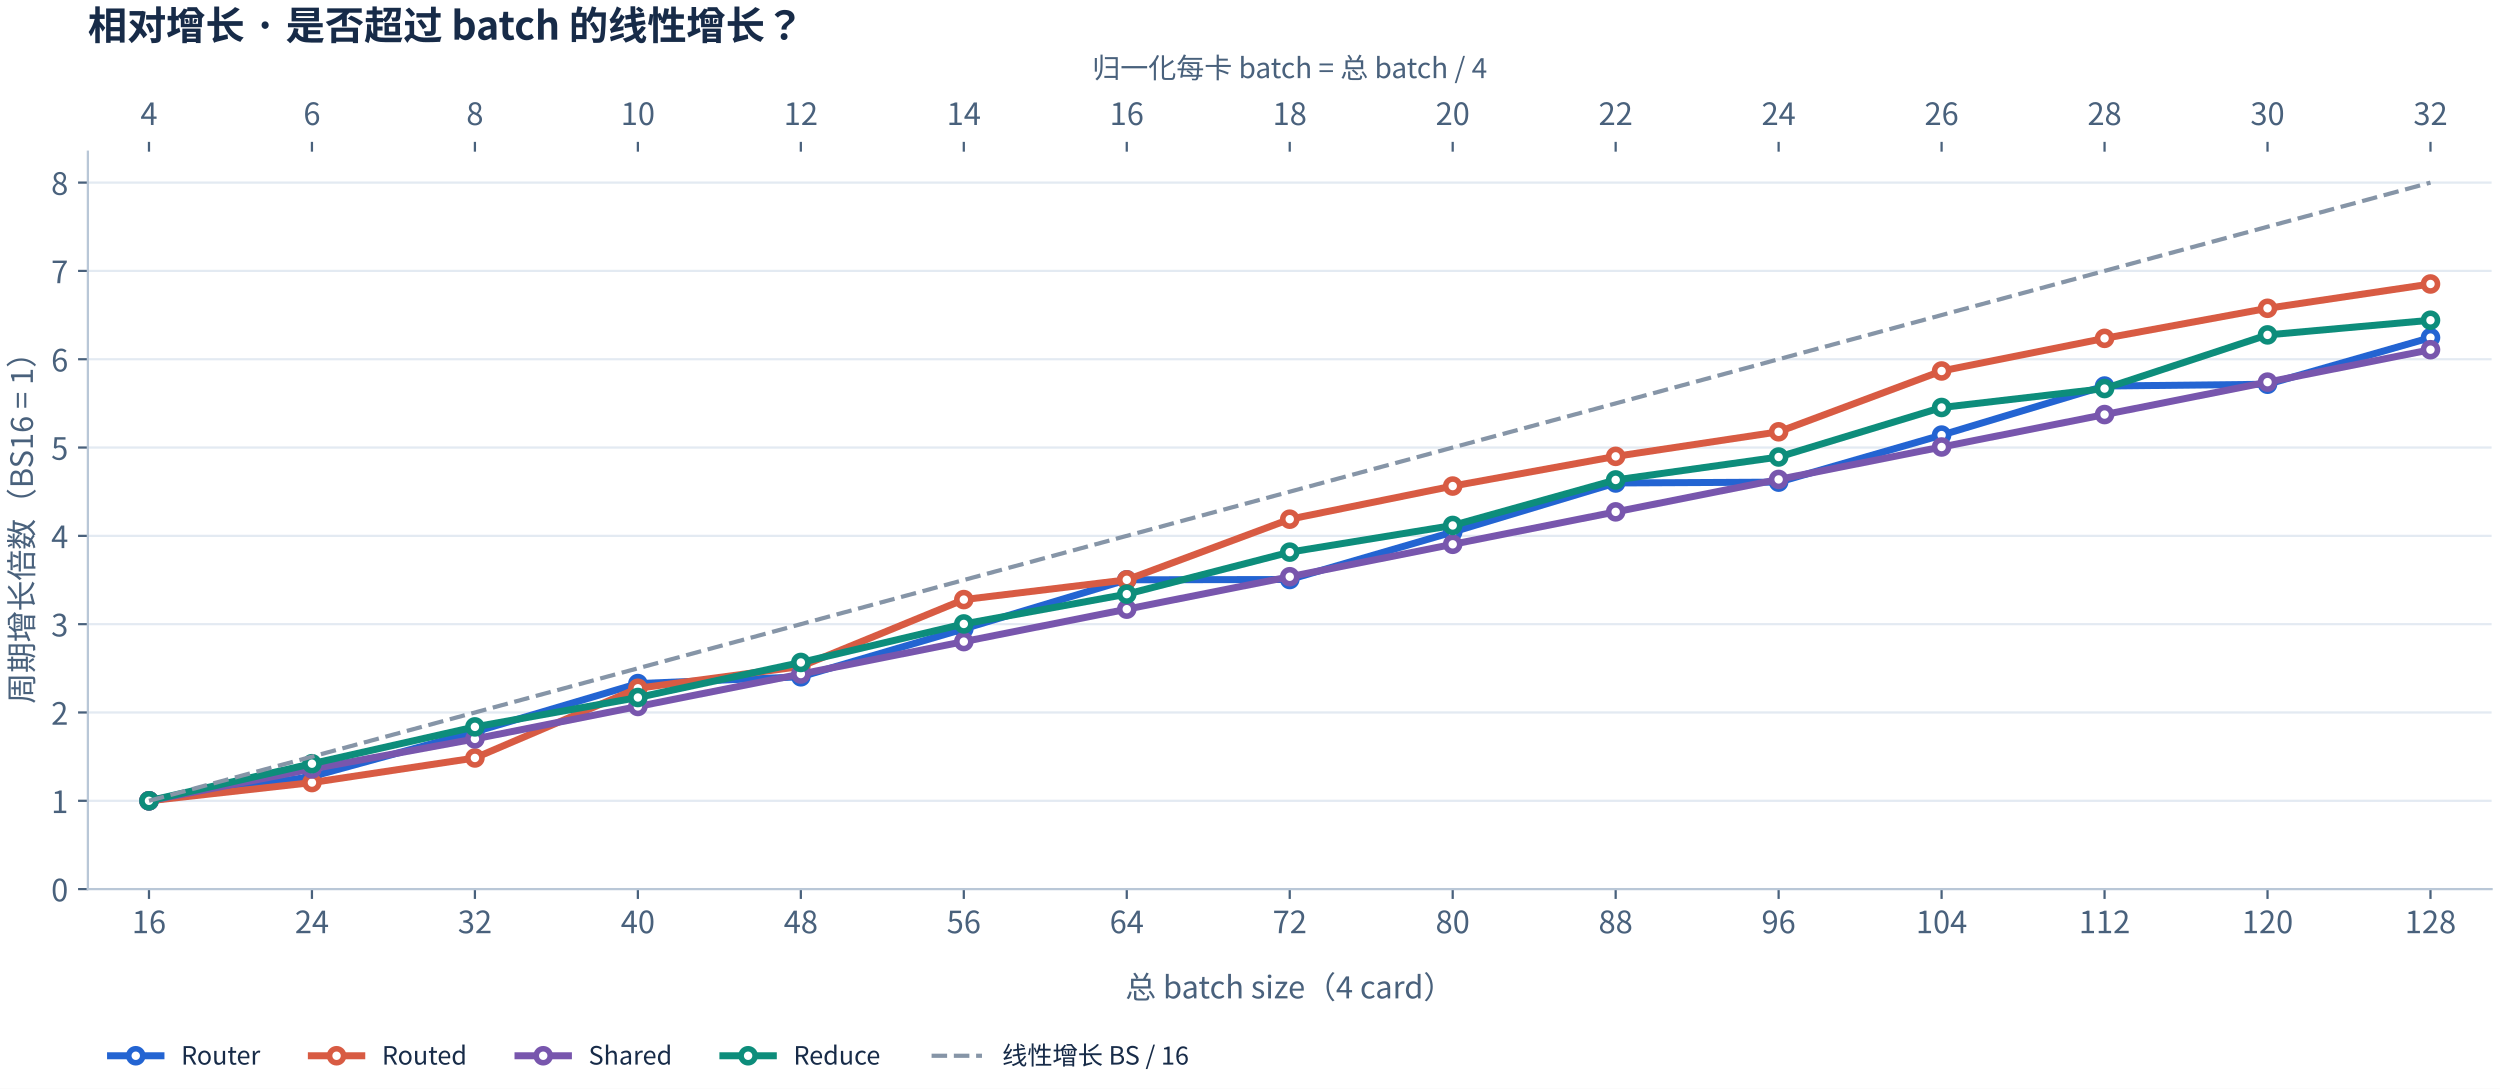
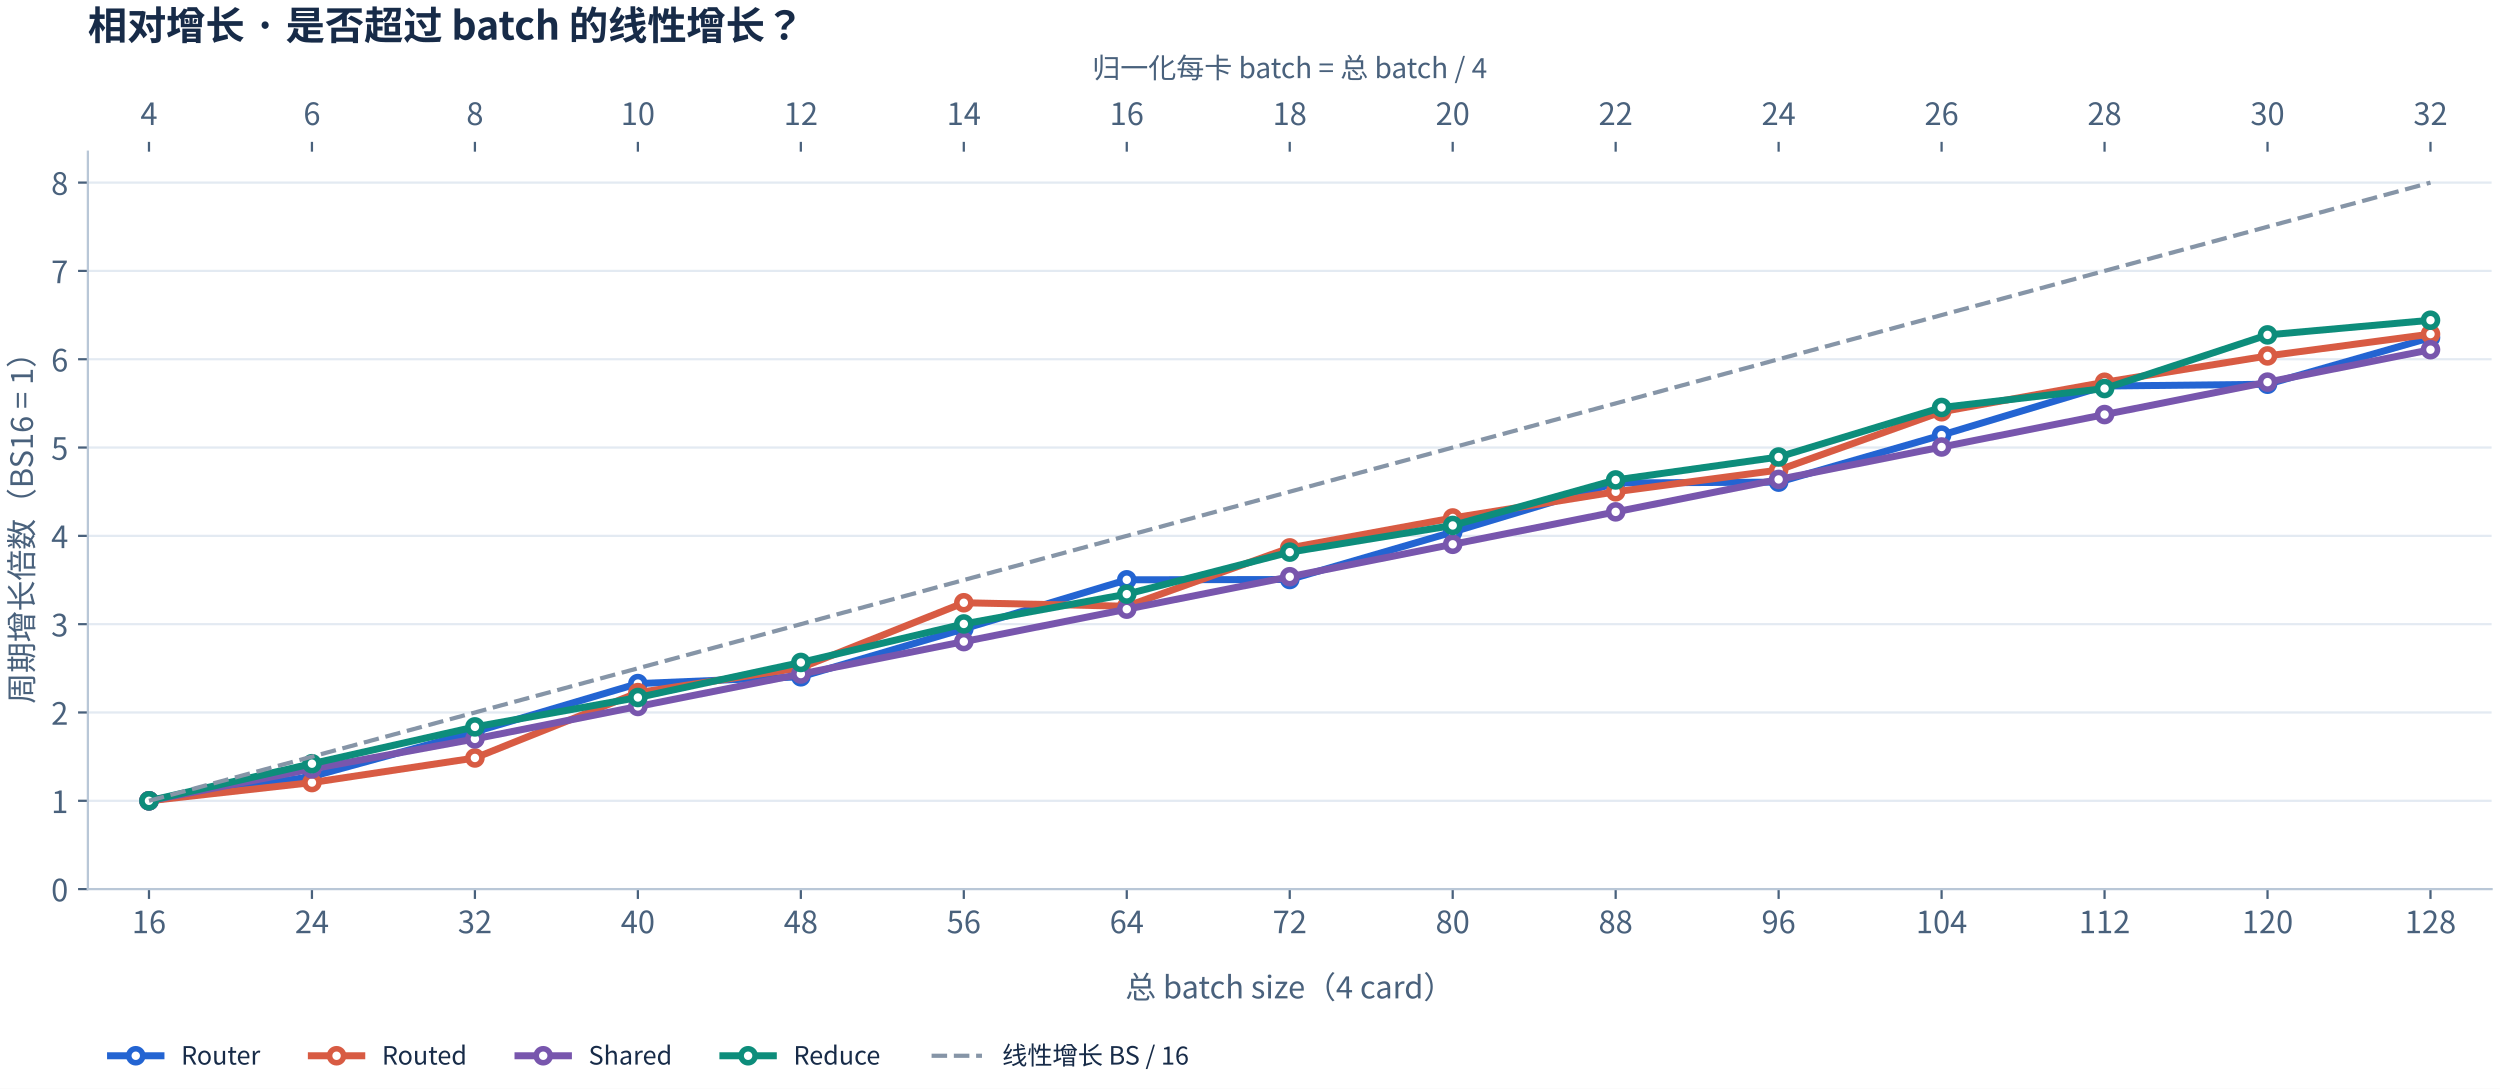
<svg xmlns="http://www.w3.org/2000/svg" xmlns:xlink="http://www.w3.org/1999/xlink" role="img" aria-label="相对增长 · 是否超过 batch 的线性增长？" width="892.8pt" height="388.8pt" viewBox="0 0 892.8 388.8" version="1.1">
  <defs>
    <style type="text/css">*{stroke-linejoin: round; stroke-linecap: butt}</style>
  </defs>
  <g id="kernel-growth-figure_1">
    <g id="kernel-growth-patch_1">
      <path d="M 0 388.8 L 892.8 388.8 L 892.8 0 L 0 0 z " style="fill: #ffffff" />
    </g>
    <g id="kernel-growth-axes_1">
      <g id="kernel-growth-patch_2">
        <path d="M 31.38 317.516 L 889.8 317.516 L 889.8 54.172 L 31.38 54.172 z " style="fill: #ffffff" />
      </g>
      <g id="kernel-growth-axes_2">
        <g id="kernel-growth-patch_3">
          <path d="M 31.38 54.172 L 889.8 54.172 L 889.8 54.172 L 31.38 54.172 z " style="fill: #ffffff" />
        </g>
        <g id="kernel-growth-matplotlib.axis_1">
          <g id="kernel-growth-xtick_1">
            <g id="kernel-growth-line2d_1">
              <defs>
                <path id="kernel-growth-mecb2e9e9a6" d="M 0 0 L 0 -3.5 " style="stroke: #49617c; stroke-width: 0.8" />
              </defs>
              <g>
                <use xlink:href="#kernel-growth-mecb2e9e9a6" x="53.204" y="54.172" style="fill: #49617c; stroke: #49617c; stroke-width: 0.8" />
              </g>
            </g>
            <g id="kernel-growth-text_1">
              <text style="font-size: 11px; font-family: 'Noto Sans CJK JP'; text-anchor: middle; fill: #49617c" x="53.204" y="44.652" transform="rotate(-0 53.20446 44.65212)">4</text>
            </g>
          </g>
          <g id="kernel-growth-xtick_2">
            <g id="kernel-growth-line2d_2">
              <g>
                <use xlink:href="#kernel-growth-mecb2e9e9a6" x="111.402" y="54.172" style="fill: #49617c; stroke: #49617c; stroke-width: 0.8" />
              </g>
            </g>
            <g id="kernel-growth-text_2">
              <text style="font-size: 11px; font-family: 'Noto Sans CJK JP'; text-anchor: middle; fill: #49617c" x="111.402" y="44.652" transform="rotate(-0 111.4024 44.65212)">6</text>
            </g>
          </g>
          <g id="kernel-growth-xtick_3">
            <g id="kernel-growth-line2d_3">
              <g>
                <use xlink:href="#kernel-growth-mecb2e9e9a6" x="169.6" y="54.172" style="fill: #49617c; stroke: #49617c; stroke-width: 0.8" />
              </g>
            </g>
            <g id="kernel-growth-text_3">
              <text style="font-size: 11px; font-family: 'Noto Sans CJK JP'; text-anchor: middle; fill: #49617c" x="169.6" y="44.652" transform="rotate(-0 169.6003 44.65212)">8</text>
            </g>
          </g>
          <g id="kernel-growth-xtick_4">
            <g id="kernel-growth-line2d_4">
              <g>
                <use xlink:href="#kernel-growth-mecb2e9e9a6" x="227.798" y="54.172" style="fill: #49617c; stroke: #49617c; stroke-width: 0.8" />
              </g>
            </g>
            <g id="kernel-growth-text_4">
              <text style="font-size: 11px; font-family: 'Noto Sans CJK JP'; text-anchor: middle; fill: #49617c" x="227.798" y="44.652" transform="rotate(-0 227.7983 44.65212)">10</text>
            </g>
          </g>
          <g id="kernel-growth-xtick_5">
            <g id="kernel-growth-line2d_5">
              <g>
                <use xlink:href="#kernel-growth-mecb2e9e9a6" x="285.996" y="54.172" style="fill: #49617c; stroke: #49617c; stroke-width: 0.8" />
              </g>
            </g>
            <g id="kernel-growth-text_5">
              <text style="font-size: 11px; font-family: 'Noto Sans CJK JP'; text-anchor: middle; fill: #49617c" x="285.996" y="44.652" transform="rotate(-0 285.9962 44.65212)">12</text>
            </g>
          </g>
          <g id="kernel-growth-xtick_6">
            <g id="kernel-growth-line2d_6">
              <g>
                <use xlink:href="#kernel-growth-mecb2e9e9a6" x="344.194" y="54.172" style="fill: #49617c; stroke: #49617c; stroke-width: 0.8" />
              </g>
            </g>
            <g id="kernel-growth-text_6">
              <text style="font-size: 11px; font-family: 'Noto Sans CJK JP'; text-anchor: middle; fill: #49617c" x="344.194" y="44.652" transform="rotate(-0 344.1941 44.65212)">14</text>
            </g>
          </g>
          <g id="kernel-growth-xtick_7">
            <g id="kernel-growth-line2d_7">
              <g>
                <use xlink:href="#kernel-growth-mecb2e9e9a6" x="402.392" y="54.172" style="fill: #49617c; stroke: #49617c; stroke-width: 0.8" />
              </g>
            </g>
            <g id="kernel-growth-text_7">
              <text style="font-size: 11px; font-family: 'Noto Sans CJK JP'; text-anchor: middle; fill: #49617c" x="402.392" y="44.652" transform="rotate(-0 402.3921 44.65212)">16</text>
            </g>
          </g>
          <g id="kernel-growth-xtick_8">
            <g id="kernel-growth-line2d_8">
              <g>
                <use xlink:href="#kernel-growth-mecb2e9e9a6" x="460.59" y="54.172" style="fill: #49617c; stroke: #49617c; stroke-width: 0.8" />
              </g>
            </g>
            <g id="kernel-growth-text_8">
              <text style="font-size: 11px; font-family: 'Noto Sans CJK JP'; text-anchor: middle; fill: #49617c" x="460.59" y="44.652" transform="rotate(-0 460.59 44.65212)">18</text>
            </g>
          </g>
          <g id="kernel-growth-xtick_9">
            <g id="kernel-growth-line2d_9">
              <g>
                <use xlink:href="#kernel-growth-mecb2e9e9a6" x="518.788" y="54.172" style="fill: #49617c; stroke: #49617c; stroke-width: 0.8" />
              </g>
            </g>
            <g id="kernel-growth-text_9">
              <text style="font-size: 11px; font-family: 'Noto Sans CJK JP'; text-anchor: middle; fill: #49617c" x="518.788" y="44.652" transform="rotate(-0 518.7879 44.65212)">20</text>
            </g>
          </g>
          <g id="kernel-growth-xtick_10">
            <g id="kernel-growth-line2d_10">
              <g>
                <use xlink:href="#kernel-growth-mecb2e9e9a6" x="576.986" y="54.172" style="fill: #49617c; stroke: #49617c; stroke-width: 0.8" />
              </g>
            </g>
            <g id="kernel-growth-text_10">
              <text style="font-size: 11px; font-family: 'Noto Sans CJK JP'; text-anchor: middle; fill: #49617c" x="576.986" y="44.652" transform="rotate(-0 576.9859 44.65212)">22</text>
            </g>
          </g>
          <g id="kernel-growth-xtick_11">
            <g id="kernel-growth-line2d_11">
              <g>
                <use xlink:href="#kernel-growth-mecb2e9e9a6" x="635.184" y="54.172" style="fill: #49617c; stroke: #49617c; stroke-width: 0.8" />
              </g>
            </g>
            <g id="kernel-growth-text_11">
              <text style="font-size: 11px; font-family: 'Noto Sans CJK JP'; text-anchor: middle; fill: #49617c" x="635.184" y="44.652" transform="rotate(-0 635.1838 44.65212)">24</text>
            </g>
          </g>
          <g id="kernel-growth-xtick_12">
            <g id="kernel-growth-line2d_12">
              <g>
                <use xlink:href="#kernel-growth-mecb2e9e9a6" x="693.382" y="54.172" style="fill: #49617c; stroke: #49617c; stroke-width: 0.8" />
              </g>
            </g>
            <g id="kernel-growth-text_12">
              <text style="font-size: 11px; font-family: 'Noto Sans CJK JP'; text-anchor: middle; fill: #49617c" x="693.382" y="44.652" transform="rotate(-0 693.3817 44.65212)">26</text>
            </g>
          </g>
          <g id="kernel-growth-xtick_13">
            <g id="kernel-growth-line2d_13">
              <g>
                <use xlink:href="#kernel-growth-mecb2e9e9a6" x="751.58" y="54.172" style="fill: #49617c; stroke: #49617c; stroke-width: 0.8" />
              </g>
            </g>
            <g id="kernel-growth-text_13">
              <text style="font-size: 11px; font-family: 'Noto Sans CJK JP'; text-anchor: middle; fill: #49617c" x="751.58" y="44.652" transform="rotate(-0 751.5797 44.65212)">28</text>
            </g>
          </g>
          <g id="kernel-growth-xtick_14">
            <g id="kernel-growth-line2d_14">
              <g>
                <use xlink:href="#kernel-growth-mecb2e9e9a6" x="809.778" y="54.172" style="fill: #49617c; stroke: #49617c; stroke-width: 0.8" />
              </g>
            </g>
            <g id="kernel-growth-text_14">
              <text style="font-size: 11px; font-family: 'Noto Sans CJK JP'; text-anchor: middle; fill: #49617c" x="809.778" y="44.652" transform="rotate(-0 809.7776 44.65212)">30</text>
            </g>
          </g>
          <g id="kernel-growth-xtick_15">
            <g id="kernel-growth-line2d_15">
              <g>
                <use xlink:href="#kernel-growth-mecb2e9e9a6" x="867.976" y="54.172" style="fill: #49617c; stroke: #49617c; stroke-width: 0.8" />
              </g>
            </g>
            <g id="kernel-growth-text_15">
              <text style="font-size: 11px; font-family: 'Noto Sans CJK JP'; text-anchor: middle; fill: #49617c" x="867.976" y="44.652" transform="rotate(-0 867.9755 44.65212)">32</text>
            </g>
          </g>
          <g id="kernel-growth-text_16">
            <text style="font-size: 10px; font-family: 'Noto Sans CJK JP'; text-anchor: middle; fill: #49617c" x="460.59" y="27.897" transform="rotate(-0 460.59 27.8968)">归一化每卡 batch = 总 batch / 4</text>
          </g>
        </g>
        <g id="kernel-growth-matplotlib.axis_2" />
      </g>
      <g id="kernel-growth-matplotlib.axis_3">
        <g id="kernel-growth-xtick_16">
          <g id="kernel-growth-line2d_16">
            <defs>
              <path id="kernel-growth-mc6863bb9b3" d="M 0 0 L 0 3.5 " style="stroke: #49617c; stroke-width: 0.8" />
            </defs>
            <g>
              <use xlink:href="#kernel-growth-mc6863bb9b3" x="53.204" y="317.516" style="fill: #49617c; stroke: #49617c; stroke-width: 0.8" />
            </g>
          </g>
          <g id="kernel-growth-text_17">
            <text style="font-size: 11px; font-family: 'Noto Sans CJK JP'; text-anchor: middle; fill: #49617c" x="53.204" y="333.271" transform="rotate(-0 53.20446 333.2713)">16</text>
          </g>
        </g>
        <g id="kernel-growth-xtick_17">
          <g id="kernel-growth-line2d_17">
            <g>
              <use xlink:href="#kernel-growth-mc6863bb9b3" x="111.402" y="317.516" style="fill: #49617c; stroke: #49617c; stroke-width: 0.8" />
            </g>
          </g>
          <g id="kernel-growth-text_18">
            <text style="font-size: 11px; font-family: 'Noto Sans CJK JP'; text-anchor: middle; fill: #49617c" x="111.402" y="333.271" transform="rotate(-0 111.4024 333.2713)">24</text>
          </g>
        </g>
        <g id="kernel-growth-xtick_18">
          <g id="kernel-growth-line2d_18">
            <g>
              <use xlink:href="#kernel-growth-mc6863bb9b3" x="169.6" y="317.516" style="fill: #49617c; stroke: #49617c; stroke-width: 0.8" />
            </g>
          </g>
          <g id="kernel-growth-text_19">
            <text style="font-size: 11px; font-family: 'Noto Sans CJK JP'; text-anchor: middle; fill: #49617c" x="169.6" y="333.271" transform="rotate(-0 169.6003 333.2713)">32</text>
          </g>
        </g>
        <g id="kernel-growth-xtick_19">
          <g id="kernel-growth-line2d_19">
            <g>
              <use xlink:href="#kernel-growth-mc6863bb9b3" x="227.798" y="317.516" style="fill: #49617c; stroke: #49617c; stroke-width: 0.8" />
            </g>
          </g>
          <g id="kernel-growth-text_20">
            <text style="font-size: 11px; font-family: 'Noto Sans CJK JP'; text-anchor: middle; fill: #49617c" x="227.798" y="333.271" transform="rotate(-0 227.7983 333.2713)">40</text>
          </g>
        </g>
        <g id="kernel-growth-xtick_20">
          <g id="kernel-growth-line2d_20">
            <g>
              <use xlink:href="#kernel-growth-mc6863bb9b3" x="285.996" y="317.516" style="fill: #49617c; stroke: #49617c; stroke-width: 0.8" />
            </g>
          </g>
          <g id="kernel-growth-text_21">
            <text style="font-size: 11px; font-family: 'Noto Sans CJK JP'; text-anchor: middle; fill: #49617c" x="285.996" y="333.271" transform="rotate(-0 285.9962 333.2713)">48</text>
          </g>
        </g>
        <g id="kernel-growth-xtick_21">
          <g id="kernel-growth-line2d_21">
            <g>
              <use xlink:href="#kernel-growth-mc6863bb9b3" x="344.194" y="317.516" style="fill: #49617c; stroke: #49617c; stroke-width: 0.8" />
            </g>
          </g>
          <g id="kernel-growth-text_22">
            <text style="font-size: 11px; font-family: 'Noto Sans CJK JP'; text-anchor: middle; fill: #49617c" x="344.194" y="333.271" transform="rotate(-0 344.1941 333.2713)">56</text>
          </g>
        </g>
        <g id="kernel-growth-xtick_22">
          <g id="kernel-growth-line2d_22">
            <g>
              <use xlink:href="#kernel-growth-mc6863bb9b3" x="402.392" y="317.516" style="fill: #49617c; stroke: #49617c; stroke-width: 0.8" />
            </g>
          </g>
          <g id="kernel-growth-text_23">
            <text style="font-size: 11px; font-family: 'Noto Sans CJK JP'; text-anchor: middle; fill: #49617c" x="402.392" y="333.271" transform="rotate(-0 402.3921 333.2713)">64</text>
          </g>
        </g>
        <g id="kernel-growth-xtick_23">
          <g id="kernel-growth-line2d_23">
            <g>
              <use xlink:href="#kernel-growth-mc6863bb9b3" x="460.59" y="317.516" style="fill: #49617c; stroke: #49617c; stroke-width: 0.8" />
            </g>
          </g>
          <g id="kernel-growth-text_24">
            <text style="font-size: 11px; font-family: 'Noto Sans CJK JP'; text-anchor: middle; fill: #49617c" x="460.59" y="333.271" transform="rotate(-0 460.59 333.2713)">72</text>
          </g>
        </g>
        <g id="kernel-growth-xtick_24">
          <g id="kernel-growth-line2d_24">
            <g>
              <use xlink:href="#kernel-growth-mc6863bb9b3" x="518.788" y="317.516" style="fill: #49617c; stroke: #49617c; stroke-width: 0.8" />
            </g>
          </g>
          <g id="kernel-growth-text_25">
            <text style="font-size: 11px; font-family: 'Noto Sans CJK JP'; text-anchor: middle; fill: #49617c" x="518.788" y="333.271" transform="rotate(-0 518.7879 333.2713)">80</text>
          </g>
        </g>
        <g id="kernel-growth-xtick_25">
          <g id="kernel-growth-line2d_25">
            <g>
              <use xlink:href="#kernel-growth-mc6863bb9b3" x="576.986" y="317.516" style="fill: #49617c; stroke: #49617c; stroke-width: 0.8" />
            </g>
          </g>
          <g id="kernel-growth-text_26">
            <text style="font-size: 11px; font-family: 'Noto Sans CJK JP'; text-anchor: middle; fill: #49617c" x="576.986" y="333.271" transform="rotate(-0 576.9859 333.2713)">88</text>
          </g>
        </g>
        <g id="kernel-growth-xtick_26">
          <g id="kernel-growth-line2d_26">
            <g>
              <use xlink:href="#kernel-growth-mc6863bb9b3" x="635.184" y="317.516" style="fill: #49617c; stroke: #49617c; stroke-width: 0.8" />
            </g>
          </g>
          <g id="kernel-growth-text_27">
            <text style="font-size: 11px; font-family: 'Noto Sans CJK JP'; text-anchor: middle; fill: #49617c" x="635.184" y="333.271" transform="rotate(-0 635.1838 333.2713)">96</text>
          </g>
        </g>
        <g id="kernel-growth-xtick_27">
          <g id="kernel-growth-line2d_27">
            <g>
              <use xlink:href="#kernel-growth-mc6863bb9b3" x="693.382" y="317.516" style="fill: #49617c; stroke: #49617c; stroke-width: 0.8" />
            </g>
          </g>
          <g id="kernel-growth-text_28">
            <text style="font-size: 11px; font-family: 'Noto Sans CJK JP'; text-anchor: middle; fill: #49617c" x="693.382" y="333.271" transform="rotate(-0 693.3817 333.2713)">104</text>
          </g>
        </g>
        <g id="kernel-growth-xtick_28">
          <g id="kernel-growth-line2d_28">
            <g>
              <use xlink:href="#kernel-growth-mc6863bb9b3" x="751.58" y="317.516" style="fill: #49617c; stroke: #49617c; stroke-width: 0.8" />
            </g>
          </g>
          <g id="kernel-growth-text_29">
            <text style="font-size: 11px; font-family: 'Noto Sans CJK JP'; text-anchor: middle; fill: #49617c" x="751.58" y="333.271" transform="rotate(-0 751.5797 333.2713)">112</text>
          </g>
        </g>
        <g id="kernel-growth-xtick_29">
          <g id="kernel-growth-line2d_29">
            <g>
              <use xlink:href="#kernel-growth-mc6863bb9b3" x="809.778" y="317.516" style="fill: #49617c; stroke: #49617c; stroke-width: 0.8" />
            </g>
          </g>
          <g id="kernel-growth-text_30">
            <text style="font-size: 11px; font-family: 'Noto Sans CJK JP'; text-anchor: middle; fill: #49617c" x="809.778" y="333.271" transform="rotate(-0 809.7776 333.2713)">120</text>
          </g>
        </g>
        <g id="kernel-growth-xtick_30">
          <g id="kernel-growth-line2d_30">
            <g>
              <use xlink:href="#kernel-growth-mc6863bb9b3" x="867.976" y="317.516" style="fill: #49617c; stroke: #49617c; stroke-width: 0.8" />
            </g>
          </g>
          <g id="kernel-growth-text_31">
            <text style="font-size: 11px; font-family: 'Noto Sans CJK JP'; text-anchor: middle; fill: #49617c" x="867.976" y="333.271" transform="rotate(-0 867.9755 333.2713)">128</text>
          </g>
        </g>
        <g id="kernel-growth-text_32">
          <text style="font-size: 11px; font-family: 'Noto Sans CJK JP'; text-anchor: middle; fill: #49617c" x="460.59" y="356.546" transform="rotate(-0 460.59 356.5463)">总 batch size（4 card）</text>
        </g>
      </g>
      <g id="kernel-growth-matplotlib.axis_4">
        <g id="kernel-growth-ytick_1">
          <g id="kernel-growth-line2d_31">
            <path d="M 31.38 317.516 L 889.8 317.516 " clip-path="url(#kernel-growth-p1537c5a682)" style="fill: none; stroke: #e3eaf2; stroke-width: 0.8; stroke-linecap: square" />
          </g>
          <g id="kernel-growth-line2d_32">
            <defs>
              <path id="kernel-growth-mb630600054" d="M 0 0 L -3.5 0 " style="stroke: #49617c; stroke-width: 0.8" />
            </defs>
            <g>
              <use xlink:href="#kernel-growth-mb630600054" x="31.38" y="317.516" style="fill: #49617c; stroke: #49617c; stroke-width: 0.8" />
            </g>
          </g>
          <g id="kernel-growth-text_33">
            <text style="font-size: 11px; font-family: 'Noto Sans CJK JP'; text-anchor: end; fill: #49617c" x="24.38" y="321.894" transform="rotate(-0 24.38024 321.8937)">0</text>
          </g>
        </g>
        <g id="kernel-growth-ytick_2">
          <g id="kernel-growth-line2d_33">
            <path d="M 31.38 285.978 L 889.8 285.978 " clip-path="url(#kernel-growth-p1537c5a682)" style="fill: none; stroke: #e3eaf2; stroke-width: 0.8; stroke-linecap: square" />
          </g>
          <g id="kernel-growth-line2d_34">
            <g>
              <use xlink:href="#kernel-growth-mb630600054" x="31.38" y="285.978" style="fill: #49617c; stroke: #49617c; stroke-width: 0.8" />
            </g>
          </g>
          <g id="kernel-growth-text_34">
            <text style="font-size: 11px; font-family: 'Noto Sans CJK JP'; text-anchor: end; fill: #49617c" x="24.38" y="290.355" transform="rotate(-0 24.38024 290.3554)">1</text>
          </g>
        </g>
        <g id="kernel-growth-ytick_3">
          <g id="kernel-growth-line2d_35">
            <path d="M 31.38 254.44 L 889.8 254.44 " clip-path="url(#kernel-growth-p1537c5a682)" style="fill: none; stroke: #e3eaf2; stroke-width: 0.8; stroke-linecap: square" />
          </g>
          <g id="kernel-growth-line2d_36">
            <g>
              <use xlink:href="#kernel-growth-mb630600054" x="31.38" y="254.44" style="fill: #49617c; stroke: #49617c; stroke-width: 0.8" />
            </g>
          </g>
          <g id="kernel-growth-text_35">
            <text style="font-size: 11px; font-family: 'Noto Sans CJK JP'; text-anchor: end; fill: #49617c" x="24.38" y="258.817" transform="rotate(-0 24.38024 258.8172)">2</text>
          </g>
        </g>
        <g id="kernel-growth-ytick_4">
          <g id="kernel-growth-line2d_37">
            <path d="M 31.38 222.901 L 889.8 222.901 " clip-path="url(#kernel-growth-p1537c5a682)" style="fill: none; stroke: #e3eaf2; stroke-width: 0.8; stroke-linecap: square" />
          </g>
          <g id="kernel-growth-line2d_38">
            <g>
              <use xlink:href="#kernel-growth-mb630600054" x="31.38" y="222.901" style="fill: #49617c; stroke: #49617c; stroke-width: 0.8" />
            </g>
          </g>
          <g id="kernel-growth-text_36">
            <text style="font-size: 11px; font-family: 'Noto Sans CJK JP'; text-anchor: end; fill: #49617c" x="24.38" y="227.279" transform="rotate(-0 24.38024 227.279)">3</text>
          </g>
        </g>
        <g id="kernel-growth-ytick_5">
          <g id="kernel-growth-line2d_39">
            <path d="M 31.38 191.363 L 889.8 191.363 " clip-path="url(#kernel-growth-p1537c5a682)" style="fill: none; stroke: #e3eaf2; stroke-width: 0.8; stroke-linecap: square" />
          </g>
          <g id="kernel-growth-line2d_40">
            <g>
              <use xlink:href="#kernel-growth-mb630600054" x="31.38" y="191.363" style="fill: #49617c; stroke: #49617c; stroke-width: 0.8" />
            </g>
          </g>
          <g id="kernel-growth-text_37">
            <text style="font-size: 11px; font-family: 'Noto Sans CJK JP'; text-anchor: end; fill: #49617c" x="24.38" y="195.741" transform="rotate(-0 24.38024 195.7407)">4</text>
          </g>
        </g>
        <g id="kernel-growth-ytick_6">
          <g id="kernel-growth-line2d_41">
            <path d="M 31.38 159.825 L 889.8 159.825 " clip-path="url(#kernel-growth-p1537c5a682)" style="fill: none; stroke: #e3eaf2; stroke-width: 0.8; stroke-linecap: square" />
          </g>
          <g id="kernel-growth-line2d_42">
            <g>
              <use xlink:href="#kernel-growth-mb630600054" x="31.38" y="159.825" style="fill: #49617c; stroke: #49617c; stroke-width: 0.8" />
            </g>
          </g>
          <g id="kernel-growth-text_38">
            <text style="font-size: 11px; font-family: 'Noto Sans CJK JP'; text-anchor: end; fill: #49617c" x="24.38" y="164.203" transform="rotate(-0 24.38024 164.2025)">5</text>
          </g>
        </g>
        <g id="kernel-growth-ytick_7">
          <g id="kernel-growth-line2d_43">
            <path d="M 31.38 128.287 L 889.8 128.287 " clip-path="url(#kernel-growth-p1537c5a682)" style="fill: none; stroke: #e3eaf2; stroke-width: 0.8; stroke-linecap: square" />
          </g>
          <g id="kernel-growth-line2d_44">
            <g>
              <use xlink:href="#kernel-growth-mb630600054" x="31.38" y="128.287" style="fill: #49617c; stroke: #49617c; stroke-width: 0.8" />
            </g>
          </g>
          <g id="kernel-growth-text_39">
            <text style="font-size: 11px; font-family: 'Noto Sans CJK JP'; text-anchor: end; fill: #49617c" x="24.38" y="132.664" transform="rotate(-0 24.38024 132.6643)">6</text>
          </g>
        </g>
        <g id="kernel-growth-ytick_8">
          <g id="kernel-growth-line2d_45">
            <path d="M 31.38 96.748 L 889.8 96.748 " clip-path="url(#kernel-growth-p1537c5a682)" style="fill: none; stroke: #e3eaf2; stroke-width: 0.8; stroke-linecap: square" />
          </g>
          <g id="kernel-growth-line2d_46">
            <g>
              <use xlink:href="#kernel-growth-mb630600054" x="31.38" y="96.748" style="fill: #49617c; stroke: #49617c; stroke-width: 0.8" />
            </g>
          </g>
          <g id="kernel-growth-text_40">
            <text style="font-size: 11px; font-family: 'Noto Sans CJK JP'; text-anchor: end; fill: #49617c" x="24.38" y="101.126" transform="rotate(-0 24.38024 101.1261)">7</text>
          </g>
        </g>
        <g id="kernel-growth-ytick_9">
          <g id="kernel-growth-line2d_47">
            <path d="M 31.38 65.21 L 889.8 65.21 " clip-path="url(#kernel-growth-p1537c5a682)" style="fill: none; stroke: #e3eaf2; stroke-width: 0.8; stroke-linecap: square" />
          </g>
          <g id="kernel-growth-line2d_48">
            <g>
              <use xlink:href="#kernel-growth-mb630600054" x="31.38" y="65.21" style="fill: #49617c; stroke: #49617c; stroke-width: 0.8" />
            </g>
          </g>
          <g id="kernel-growth-text_41">
            <text style="font-size: 11px; font-family: 'Noto Sans CJK JP'; text-anchor: end; fill: #49617c" x="24.38" y="69.588" transform="rotate(-0 24.38024 69.58784)">8</text>
          </g>
        </g>
        <g id="kernel-growth-text_42">
          <text style="font-size: 11px; font-family: 'Noto Sans CJK JP'; text-anchor: middle; fill: #49617c" x="11.756" y="185.844" transform="rotate(-90 11.75555 185.8439)">周期增长倍数（BS16 = 1）</text>
        </g>
      </g>
      <g id="kernel-growth-line2d_49">
        <path d="M 53.204 285.978 L 111.402 277.32 L 169.6 261.358 L 227.798 244.123 L 285.996 241.694 L 344.194 224.58 L 402.392 207.064 L 460.59 206.95 L 518.788 189.995 L 576.986 172.48 L 635.184 172.176 L 693.382 155.381 L 751.58 137.865 L 809.778 137.217 L 867.976 120.565 " clip-path="url(#kernel-growth-p1537c5a682)" style="fill: none; stroke: #2364d2; stroke-width: 2.5; stroke-linecap: square" />
        <defs>
          <path id="kernel-growth-m94619aaaa5" d="M 0 2.5 C 0.663 2.5 1.299 2.237 1.768 1.768 C 2.237 1.299 2.5 0.663 2.5 0 C 2.5 -0.663 2.237 -1.299 1.768 -1.768 C 1.299 -2.237 0.663 -2.5 0 -2.5 C -0.663 -2.5 -1.299 -2.237 -1.768 -1.768 C -2.237 -1.299 -2.5 -0.663 -2.5 0 C -2.5 0.663 -2.237 1.299 -1.768 1.768 C -1.299 2.237 -0.663 2.5 0 2.5 z " style="stroke: #2364d2; stroke-width: 2" />
        </defs>
        <g clip-path="url(#kernel-growth-p1537c5a682)">
          <use xlink:href="#kernel-growth-m94619aaaa5" x="53.204" y="285.978" style="fill: #ffffff; stroke: #2364d2; stroke-width: 2" />
          <use xlink:href="#kernel-growth-m94619aaaa5" x="111.402" y="277.32" style="fill: #ffffff; stroke: #2364d2; stroke-width: 2" />
          <use xlink:href="#kernel-growth-m94619aaaa5" x="169.6" y="261.358" style="fill: #ffffff; stroke: #2364d2; stroke-width: 2" />
          <use xlink:href="#kernel-growth-m94619aaaa5" x="227.798" y="244.123" style="fill: #ffffff; stroke: #2364d2; stroke-width: 2" />
          <use xlink:href="#kernel-growth-m94619aaaa5" x="285.996" y="241.694" style="fill: #ffffff; stroke: #2364d2; stroke-width: 2" />
          <use xlink:href="#kernel-growth-m94619aaaa5" x="344.194" y="224.58" style="fill: #ffffff; stroke: #2364d2; stroke-width: 2" />
          <use xlink:href="#kernel-growth-m94619aaaa5" x="402.392" y="207.064" style="fill: #ffffff; stroke: #2364d2; stroke-width: 2" />
          <use xlink:href="#kernel-growth-m94619aaaa5" x="460.59" y="206.95" style="fill: #ffffff; stroke: #2364d2; stroke-width: 2" />
          <use xlink:href="#kernel-growth-m94619aaaa5" x="518.788" y="189.995" style="fill: #ffffff; stroke: #2364d2; stroke-width: 2" />
          <use xlink:href="#kernel-growth-m94619aaaa5" x="576.986" y="172.48" style="fill: #ffffff; stroke: #2364d2; stroke-width: 2" />
          <use xlink:href="#kernel-growth-m94619aaaa5" x="635.184" y="172.176" style="fill: #ffffff; stroke: #2364d2; stroke-width: 2" />
          <use xlink:href="#kernel-growth-m94619aaaa5" x="693.382" y="155.381" style="fill: #ffffff; stroke: #2364d2; stroke-width: 2" />
          <use xlink:href="#kernel-growth-m94619aaaa5" x="751.58" y="137.865" style="fill: #ffffff; stroke: #2364d2; stroke-width: 2" />
          <use xlink:href="#kernel-growth-m94619aaaa5" x="809.778" y="137.217" style="fill: #ffffff; stroke: #2364d2; stroke-width: 2" />
          <use xlink:href="#kernel-growth-m94619aaaa5" x="867.976" y="120.565" style="fill: #ffffff; stroke: #2364d2; stroke-width: 2" />
        </g>
      </g>
      <g id="kernel-growth-line2d_50">
-         <path d="M 53.204 285.978 L 111.402 279.468 L 169.6 270.684 L 227.798 245.798 L 285.996 238.003 L 344.194 214.125 L 402.392 207.067 L 460.59 185.413 L 518.788 173.581 L 576.986 162.974 L 635.184 154.2 L 693.382 132.482 L 751.58 120.829 L 809.778 110.098 L 867.976 101.417 " clip-path="url(#kernel-growth-p1537c5a682)" style="fill: none; stroke: #d85b43; stroke-width: 2.5; stroke-linecap: square" />
+         <path d="M 53.204 285.978 L 111.402 279.468 L 169.6 270.684 L 227.798 247.348 L 285.996 238.469 L 344.194 215.254 L 402.392 216.504 L 460.59 195.668 L 518.788 184.977 L 576.986 175.625 L 635.184 167.859 L 693.382 147.046 L 751.58 136.511 L 809.778 127.104 L 867.976 119.308 " clip-path="url(#kernel-growth-p1537c5a682)" style="fill: none; stroke: #d85b43; stroke-width: 2.5; stroke-linecap: square" />
        <defs>
          <path id="kernel-growth-mc06e842d91" d="M 0 2.5 C 0.663 2.5 1.299 2.237 1.768 1.768 C 2.237 1.299 2.5 0.663 2.5 0 C 2.5 -0.663 2.237 -1.299 1.768 -1.768 C 1.299 -2.237 0.663 -2.5 0 -2.5 C -0.663 -2.5 -1.299 -2.237 -1.768 -1.768 C -2.237 -1.299 -2.5 -0.663 -2.5 0 C -2.5 0.663 -2.237 1.299 -1.768 1.768 C -1.299 2.237 -0.663 2.5 0 2.5 z " style="stroke: #d85b43; stroke-width: 2" />
        </defs>
        <g clip-path="url(#kernel-growth-p1537c5a682)">
          <use xlink:href="#kernel-growth-mc06e842d91" x="53.204" y="285.978" style="fill: #ffffff; stroke: #d85b43; stroke-width: 2" />
          <use xlink:href="#kernel-growth-mc06e842d91" x="111.402" y="279.468" style="fill: #ffffff; stroke: #d85b43; stroke-width: 2" />
          <use xlink:href="#kernel-growth-mc06e842d91" x="169.6" y="270.684" style="fill: #ffffff; stroke: #d85b43; stroke-width: 2" />
-           <use xlink:href="#kernel-growth-mc06e842d91" x="227.798" y="245.798" style="fill: #ffffff; stroke: #d85b43; stroke-width: 2" />
-           <use xlink:href="#kernel-growth-mc06e842d91" x="285.996" y="238.003" style="fill: #ffffff; stroke: #d85b43; stroke-width: 2" />
-           <use xlink:href="#kernel-growth-mc06e842d91" x="344.194" y="214.125" style="fill: #ffffff; stroke: #d85b43; stroke-width: 2" />
-           <use xlink:href="#kernel-growth-mc06e842d91" x="402.392" y="207.067" style="fill: #ffffff; stroke: #d85b43; stroke-width: 2" />
-           <use xlink:href="#kernel-growth-mc06e842d91" x="460.59" y="185.413" style="fill: #ffffff; stroke: #d85b43; stroke-width: 2" />
-           <use xlink:href="#kernel-growth-mc06e842d91" x="518.788" y="173.581" style="fill: #ffffff; stroke: #d85b43; stroke-width: 2" />
-           <use xlink:href="#kernel-growth-mc06e842d91" x="576.986" y="162.974" style="fill: #ffffff; stroke: #d85b43; stroke-width: 2" />
-           <use xlink:href="#kernel-growth-mc06e842d91" x="635.184" y="154.2" style="fill: #ffffff; stroke: #d85b43; stroke-width: 2" />
-           <use xlink:href="#kernel-growth-mc06e842d91" x="693.382" y="132.482" style="fill: #ffffff; stroke: #d85b43; stroke-width: 2" />
-           <use xlink:href="#kernel-growth-mc06e842d91" x="751.58" y="120.829" style="fill: #ffffff; stroke: #d85b43; stroke-width: 2" />
-           <use xlink:href="#kernel-growth-mc06e842d91" x="809.778" y="110.098" style="fill: #ffffff; stroke: #d85b43; stroke-width: 2" />
-           <use xlink:href="#kernel-growth-mc06e842d91" x="867.976" y="101.417" style="fill: #ffffff; stroke: #d85b43; stroke-width: 2" />
+           <use xlink:href="#kernel-growth-mc06e842d91" x="227.798" y="247.348" style="fill: #ffffff; stroke: #d85b43; stroke-width: 2" />
+           <use xlink:href="#kernel-growth-mc06e842d91" x="285.996" y="238.469" style="fill: #ffffff; stroke: #d85b43; stroke-width: 2" />
+           <use xlink:href="#kernel-growth-mc06e842d91" x="344.194" y="215.254" style="fill: #ffffff; stroke: #d85b43; stroke-width: 2" />
+           <use xlink:href="#kernel-growth-mc06e842d91" x="402.392" y="216.504" style="fill: #ffffff; stroke: #d85b43; stroke-width: 2" />
+           <use xlink:href="#kernel-growth-mc06e842d91" x="460.59" y="195.668" style="fill: #ffffff; stroke: #d85b43; stroke-width: 2" />
+           <use xlink:href="#kernel-growth-mc06e842d91" x="518.788" y="184.977" style="fill: #ffffff; stroke: #d85b43; stroke-width: 2" />
+           <use xlink:href="#kernel-growth-mc06e842d91" x="576.986" y="175.625" style="fill: #ffffff; stroke: #d85b43; stroke-width: 2" />
+           <use xlink:href="#kernel-growth-mc06e842d91" x="635.184" y="167.859" style="fill: #ffffff; stroke: #d85b43; stroke-width: 2" />
+           <use xlink:href="#kernel-growth-mc06e842d91" x="693.382" y="147.046" style="fill: #ffffff; stroke: #d85b43; stroke-width: 2" />
+           <use xlink:href="#kernel-growth-mc06e842d91" x="751.58" y="136.511" style="fill: #ffffff; stroke: #d85b43; stroke-width: 2" />
+           <use xlink:href="#kernel-growth-mc06e842d91" x="809.778" y="127.104" style="fill: #ffffff; stroke: #d85b43; stroke-width: 2" />
+           <use xlink:href="#kernel-growth-mc06e842d91" x="867.976" y="119.308" style="fill: #ffffff; stroke: #d85b43; stroke-width: 2" />
        </g>
      </g>
      <g id="kernel-growth-line2d_51">
        <path d="M 53.204 285.978 L 111.402 274.606 L 169.6 263.875 L 227.798 252.292 L 285.996 240.709 L 344.194 229.127 L 402.392 217.544 L 460.59 205.961 L 518.788 194.379 L 576.986 182.796 L 635.184 171.213 L 693.382 159.631 L 751.58 148.048 L 809.778 136.465 L 867.976 124.883 " clip-path="url(#kernel-growth-p1537c5a682)" style="fill: none; stroke: #7856ad; stroke-width: 2.5; stroke-linecap: square" />
        <defs>
          <path id="kernel-growth-m4a924cdd6e" d="M 0 2.5 C 0.663 2.5 1.299 2.237 1.768 1.768 C 2.237 1.299 2.5 0.663 2.5 0 C 2.5 -0.663 2.237 -1.299 1.768 -1.768 C 1.299 -2.237 0.663 -2.5 0 -2.5 C -0.663 -2.5 -1.299 -2.237 -1.768 -1.768 C -2.237 -1.299 -2.5 -0.663 -2.5 0 C -2.5 0.663 -2.237 1.299 -1.768 1.768 C -1.299 2.237 -0.663 2.5 0 2.5 z " style="stroke: #7856ad; stroke-width: 2" />
        </defs>
        <g clip-path="url(#kernel-growth-p1537c5a682)">
          <use xlink:href="#kernel-growth-m4a924cdd6e" x="53.204" y="285.978" style="fill: #ffffff; stroke: #7856ad; stroke-width: 2" />
          <use xlink:href="#kernel-growth-m4a924cdd6e" x="111.402" y="274.606" style="fill: #ffffff; stroke: #7856ad; stroke-width: 2" />
          <use xlink:href="#kernel-growth-m4a924cdd6e" x="169.6" y="263.875" style="fill: #ffffff; stroke: #7856ad; stroke-width: 2" />
          <use xlink:href="#kernel-growth-m4a924cdd6e" x="227.798" y="252.292" style="fill: #ffffff; stroke: #7856ad; stroke-width: 2" />
          <use xlink:href="#kernel-growth-m4a924cdd6e" x="285.996" y="240.709" style="fill: #ffffff; stroke: #7856ad; stroke-width: 2" />
          <use xlink:href="#kernel-growth-m4a924cdd6e" x="344.194" y="229.127" style="fill: #ffffff; stroke: #7856ad; stroke-width: 2" />
          <use xlink:href="#kernel-growth-m4a924cdd6e" x="402.392" y="217.544" style="fill: #ffffff; stroke: #7856ad; stroke-width: 2" />
          <use xlink:href="#kernel-growth-m4a924cdd6e" x="460.59" y="205.961" style="fill: #ffffff; stroke: #7856ad; stroke-width: 2" />
          <use xlink:href="#kernel-growth-m4a924cdd6e" x="518.788" y="194.379" style="fill: #ffffff; stroke: #7856ad; stroke-width: 2" />
          <use xlink:href="#kernel-growth-m4a924cdd6e" x="576.986" y="182.796" style="fill: #ffffff; stroke: #7856ad; stroke-width: 2" />
          <use xlink:href="#kernel-growth-m4a924cdd6e" x="635.184" y="171.213" style="fill: #ffffff; stroke: #7856ad; stroke-width: 2" />
          <use xlink:href="#kernel-growth-m4a924cdd6e" x="693.382" y="159.631" style="fill: #ffffff; stroke: #7856ad; stroke-width: 2" />
          <use xlink:href="#kernel-growth-m4a924cdd6e" x="751.58" y="148.048" style="fill: #ffffff; stroke: #7856ad; stroke-width: 2" />
          <use xlink:href="#kernel-growth-m4a924cdd6e" x="809.778" y="136.465" style="fill: #ffffff; stroke: #7856ad; stroke-width: 2" />
          <use xlink:href="#kernel-growth-m4a924cdd6e" x="867.976" y="124.883" style="fill: #ffffff; stroke: #7856ad; stroke-width: 2" />
        </g>
      </g>
      <g id="kernel-growth-line2d_52">
        <path d="M 53.204 285.978 L 111.402 272.728 L 169.6 259.587 L 227.798 249.093 L 285.996 236.576 L 344.194 222.823 L 402.392 212.179 L 460.59 197.178 L 518.788 187.648 L 576.986 171.395 L 635.184 163.207 L 693.382 145.523 L 751.58 138.756 L 809.778 119.597 L 867.976 114.361 " clip-path="url(#kernel-growth-p1537c5a682)" style="fill: none; stroke: #0d8d7b; stroke-width: 2.5; stroke-linecap: square" />
        <defs>
          <path id="kernel-growth-m98abdd7638" d="M 0 2.5 C 0.663 2.5 1.299 2.237 1.768 1.768 C 2.237 1.299 2.5 0.663 2.5 0 C 2.5 -0.663 2.237 -1.299 1.768 -1.768 C 1.299 -2.237 0.663 -2.5 0 -2.5 C -0.663 -2.5 -1.299 -2.237 -1.768 -1.768 C -2.237 -1.299 -2.5 -0.663 -2.5 0 C -2.5 0.663 -2.237 1.299 -1.768 1.768 C -1.299 2.237 -0.663 2.5 0 2.5 z " style="stroke: #0d8d7b; stroke-width: 2" />
        </defs>
        <g clip-path="url(#kernel-growth-p1537c5a682)">
          <use xlink:href="#kernel-growth-m98abdd7638" x="53.204" y="285.978" style="fill: #ffffff; stroke: #0d8d7b; stroke-width: 2" />
          <use xlink:href="#kernel-growth-m98abdd7638" x="111.402" y="272.728" style="fill: #ffffff; stroke: #0d8d7b; stroke-width: 2" />
          <use xlink:href="#kernel-growth-m98abdd7638" x="169.6" y="259.587" style="fill: #ffffff; stroke: #0d8d7b; stroke-width: 2" />
          <use xlink:href="#kernel-growth-m98abdd7638" x="227.798" y="249.093" style="fill: #ffffff; stroke: #0d8d7b; stroke-width: 2" />
          <use xlink:href="#kernel-growth-m98abdd7638" x="285.996" y="236.576" style="fill: #ffffff; stroke: #0d8d7b; stroke-width: 2" />
          <use xlink:href="#kernel-growth-m98abdd7638" x="344.194" y="222.823" style="fill: #ffffff; stroke: #0d8d7b; stroke-width: 2" />
          <use xlink:href="#kernel-growth-m98abdd7638" x="402.392" y="212.179" style="fill: #ffffff; stroke: #0d8d7b; stroke-width: 2" />
          <use xlink:href="#kernel-growth-m98abdd7638" x="460.59" y="197.178" style="fill: #ffffff; stroke: #0d8d7b; stroke-width: 2" />
          <use xlink:href="#kernel-growth-m98abdd7638" x="518.788" y="187.648" style="fill: #ffffff; stroke: #0d8d7b; stroke-width: 2" />
          <use xlink:href="#kernel-growth-m98abdd7638" x="576.986" y="171.395" style="fill: #ffffff; stroke: #0d8d7b; stroke-width: 2" />
          <use xlink:href="#kernel-growth-m98abdd7638" x="635.184" y="163.207" style="fill: #ffffff; stroke: #0d8d7b; stroke-width: 2" />
          <use xlink:href="#kernel-growth-m98abdd7638" x="693.382" y="145.523" style="fill: #ffffff; stroke: #0d8d7b; stroke-width: 2" />
          <use xlink:href="#kernel-growth-m98abdd7638" x="751.58" y="138.756" style="fill: #ffffff; stroke: #0d8d7b; stroke-width: 2" />
          <use xlink:href="#kernel-growth-m98abdd7638" x="809.778" y="119.597" style="fill: #ffffff; stroke: #0d8d7b; stroke-width: 2" />
          <use xlink:href="#kernel-growth-m98abdd7638" x="867.976" y="114.361" style="fill: #ffffff; stroke: #0d8d7b; stroke-width: 2" />
        </g>
      </g>
      <g id="kernel-growth-line2d_53">
        <path d="M 53.204 285.978 L 111.402 270.209 L 169.6 254.44 L 227.798 238.67 L 285.996 222.901 L 344.194 207.132 L 402.392 191.363 L 460.59 175.594 L 518.788 159.825 L 576.986 144.056 L 635.184 128.287 L 693.382 112.518 L 751.58 96.748 L 809.778 80.979 L 867.976 65.21 " clip-path="url(#kernel-growth-p1537c5a682)" style="fill: none; stroke-dasharray: 5.55,2.4; stroke-dashoffset: 0; stroke: #8695a7; stroke-width: 1.5" />
      </g>
      <g id="kernel-growth-patch_4">
        <path d="M 31.38 317.516 L 31.38 54.172 " style="fill: none; stroke: #b9c7d7; stroke-width: 0.8; stroke-linejoin: miter; stroke-linecap: square" />
      </g>
      <g id="kernel-growth-patch_5">
        <path d="M 31.38 317.516 L 889.8 317.516 " style="fill: none; stroke: #b9c7d7; stroke-width: 0.8; stroke-linejoin: miter; stroke-linecap: square" />
      </g>
      <g id="kernel-growth-text_43">
        <text style="font-weight: 700; font-size: 14px; font-family: 'Noto Sans CJK JP'; text-anchor: start; fill: #172b48" x="31.38" y="14.172" transform="rotate(-0 31.38024 14.1718)">相对增长 · 是否超过 batch 的线性增长？</text>
      </g>
      <g id="kernel-growth-legend_1">
        <g id="kernel-growth-line2d_54">
          <path d="M 39.48 377.031 L 48.48 377.031 L 57.48 377.031 " style="fill: none; stroke: #2364d2; stroke-width: 2.5; stroke-linecap: square" />
          <g>
            <use xlink:href="#kernel-growth-m94619aaaa5" x="48.48" y="377.031" style="fill: #ffffff; stroke: #2364d2; stroke-width: 2" />
          </g>
        </g>
        <g id="kernel-growth-text_44">
          <text style="font-size: 9px; font-family: 'Noto Sans CJK JP'; text-anchor: start; fill: #172b48" x="64.68" y="380.181" transform="rotate(-0 64.68024 380.1814)">Router</text>
        </g>
        <g id="kernel-growth-line2d_55">
          <path d="M 111.192 377.031 L 120.192 377.031 L 129.192 377.031 " style="fill: none; stroke: #d85b43; stroke-width: 2.5; stroke-linecap: square" />
          <g>
            <use xlink:href="#kernel-growth-mc06e842d91" x="120.192" y="377.031" style="fill: #ffffff; stroke: #d85b43; stroke-width: 2" />
          </g>
        </g>
        <g id="kernel-growth-text_45">
          <text style="font-size: 9px; font-family: 'Noto Sans CJK JP'; text-anchor: start; fill: #172b48" x="136.392" y="380.181" transform="rotate(-0 136.392 380.1814)">Routed</text>
        </g>
        <g id="kernel-growth-line2d_56">
          <path d="M 184.992 377.031 L 193.992 377.031 L 202.992 377.031 " style="fill: none; stroke: #7856ad; stroke-width: 2.5; stroke-linecap: square" />
          <g>
            <use xlink:href="#kernel-growth-m4a924cdd6e" x="193.992" y="377.031" style="fill: #ffffff; stroke: #7856ad; stroke-width: 2" />
          </g>
        </g>
        <g id="kernel-growth-text_46">
          <text style="font-size: 9px; font-family: 'Noto Sans CJK JP'; text-anchor: start; fill: #172b48" x="210.192" y="380.181" transform="rotate(-0 210.192 380.1814)">Shared</text>
        </g>
        <g id="kernel-growth-line2d_57">
          <path d="M 258.163 377.031 L 267.163 377.031 L 276.163 377.031 " style="fill: none; stroke: #0d8d7b; stroke-width: 2.5; stroke-linecap: square" />
          <g>
            <use xlink:href="#kernel-growth-m98abdd7638" x="267.163" y="377.031" style="fill: #ffffff; stroke: #0d8d7b; stroke-width: 2" />
          </g>
        </g>
        <g id="kernel-growth-text_47">
          <text style="font-size: 9px; font-family: 'Noto Sans CJK JP'; text-anchor: start; fill: #172b48" x="283.363" y="380.181" transform="rotate(-0 283.3634 380.1814)">Reduce</text>
        </g>
        <g id="kernel-growth-line2d_58">
          <path d="M 332.685 377.031 L 341.685 377.031 L 350.685 377.031 " style="fill: none; stroke-dasharray: 5.55,2.4; stroke-dashoffset: 0; stroke: #8695a7; stroke-width: 1.5" />
        </g>
        <g id="kernel-growth-text_48">
          <text style="font-size: 9px; font-family: 'Noto Sans CJK JP'; text-anchor: start; fill: #172b48" x="357.885" y="380.181" transform="rotate(-0 357.8848 380.1814)">线性增长 BS / 16</text>
        </g>
      </g>
    </g>
  </g>
  <defs>
    <clipPath id="kernel-growth-p1537c5a682">
      <rect x="31.38" y="54.172" width="858.42" height="263.344" />
    </clipPath>
  </defs>
</svg>
